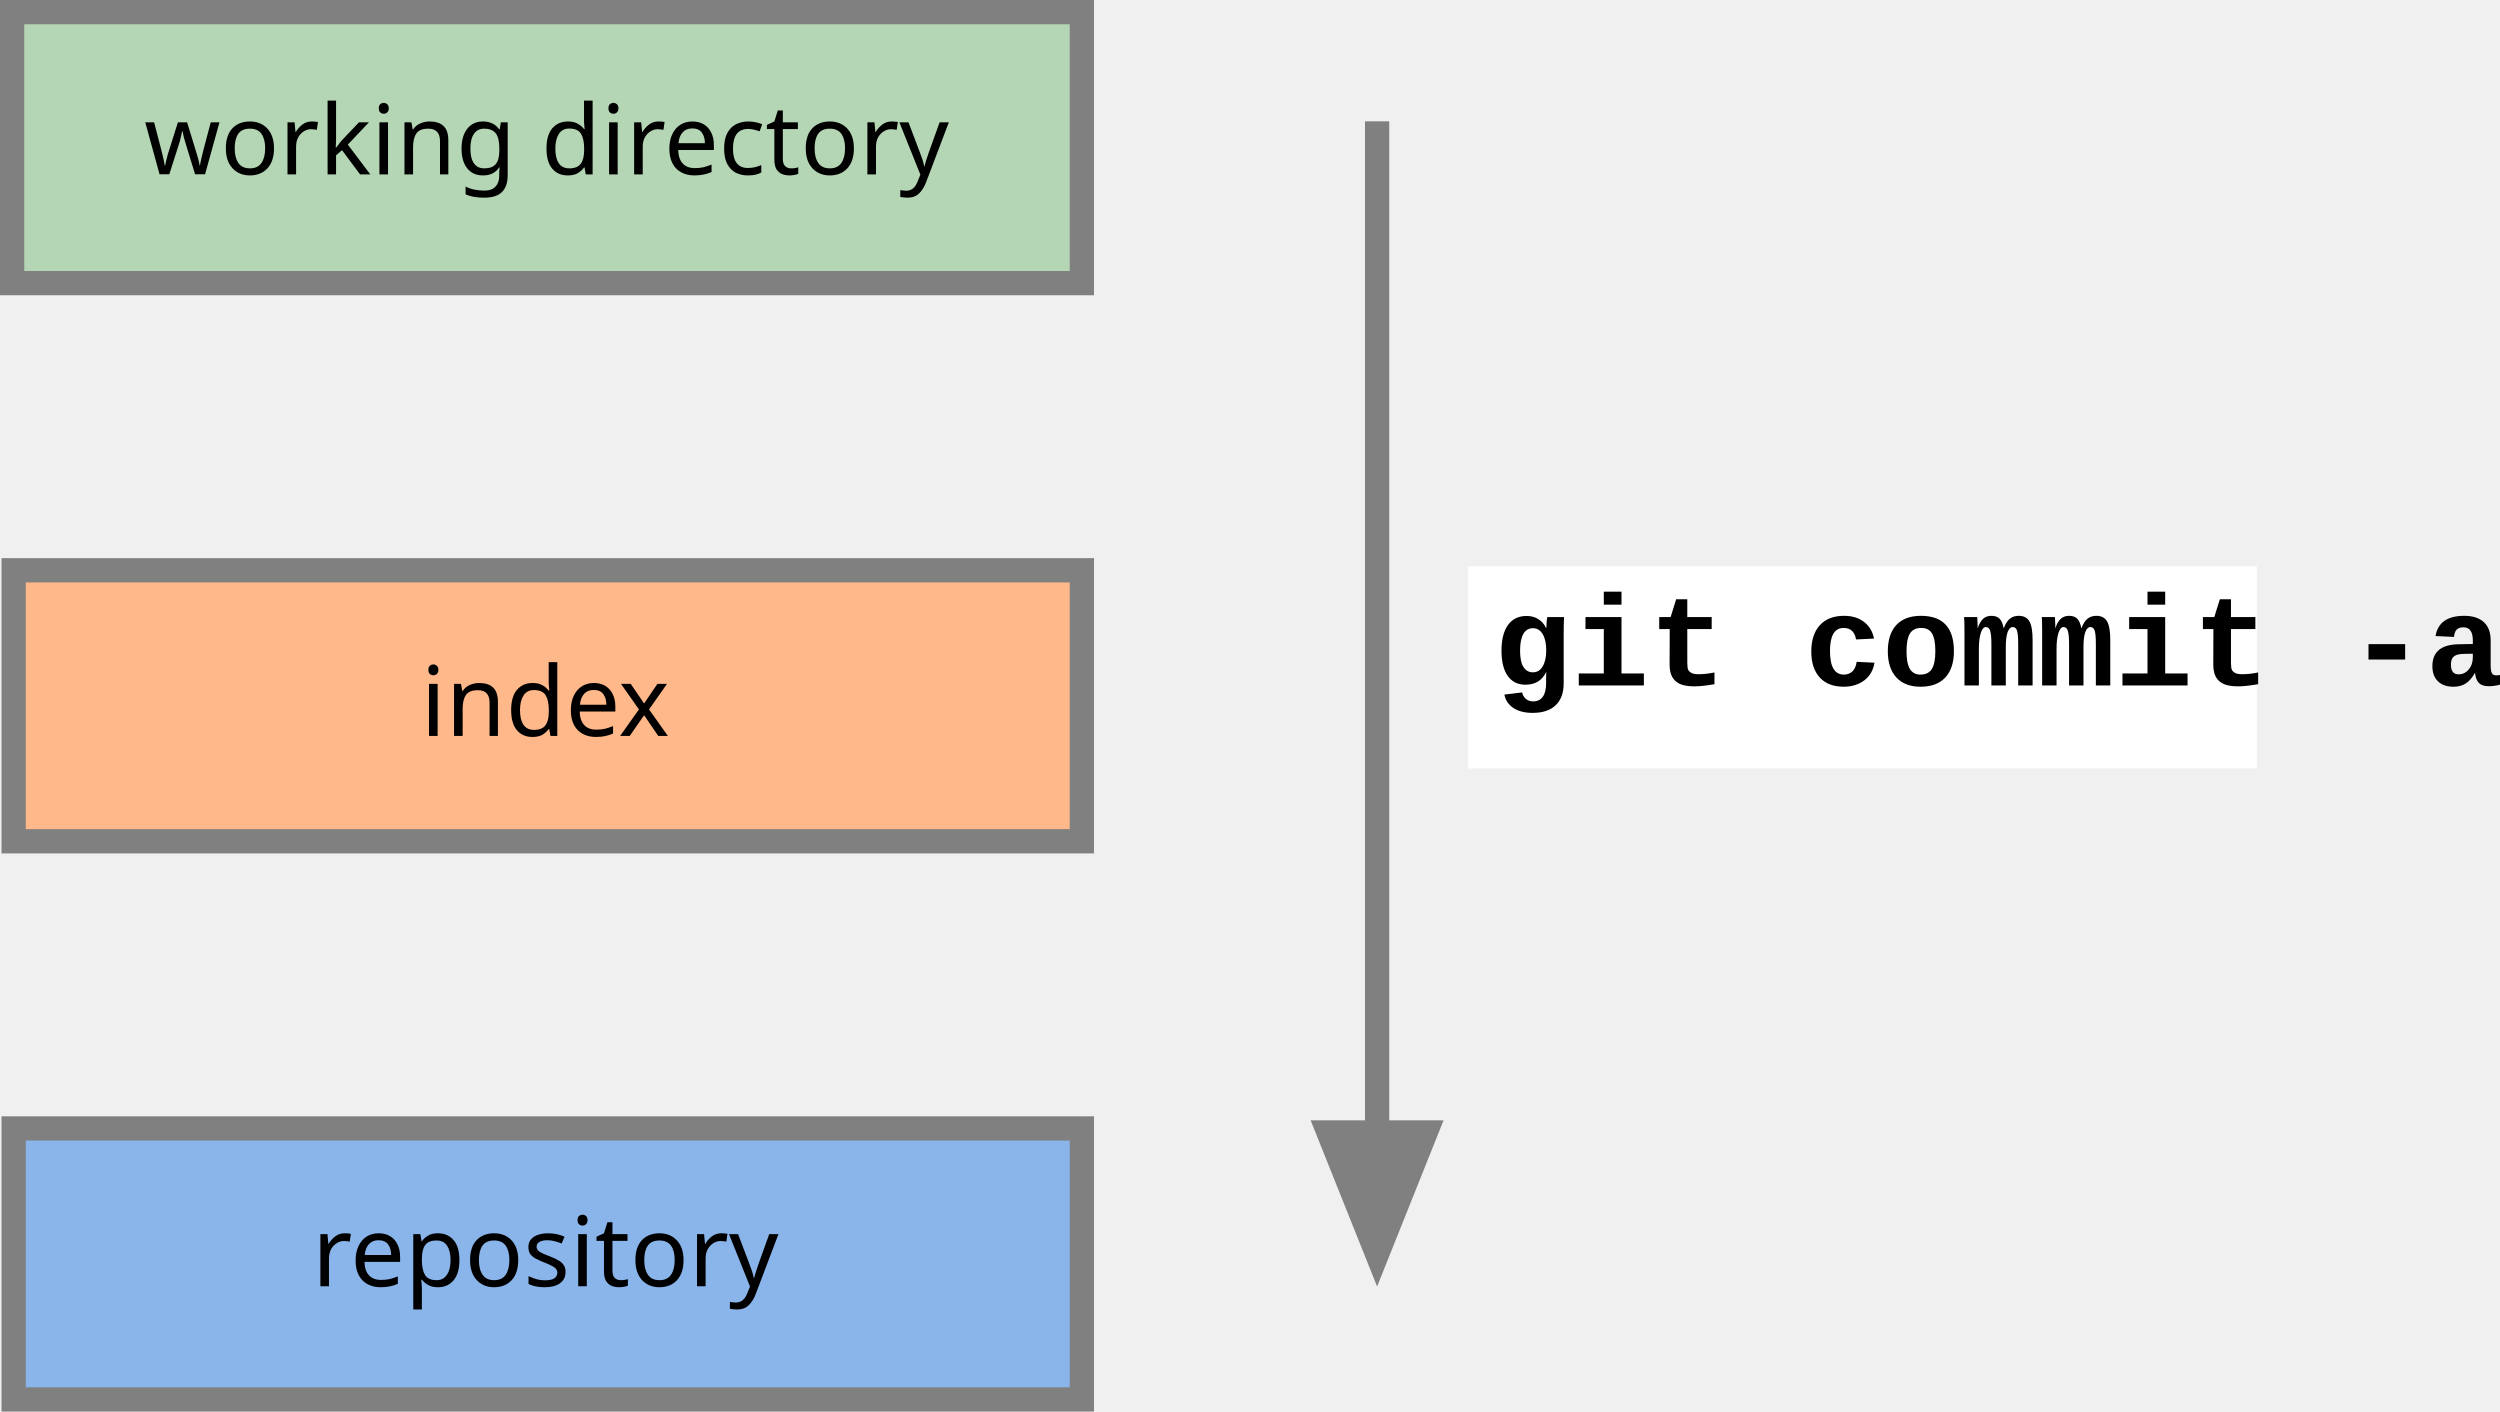
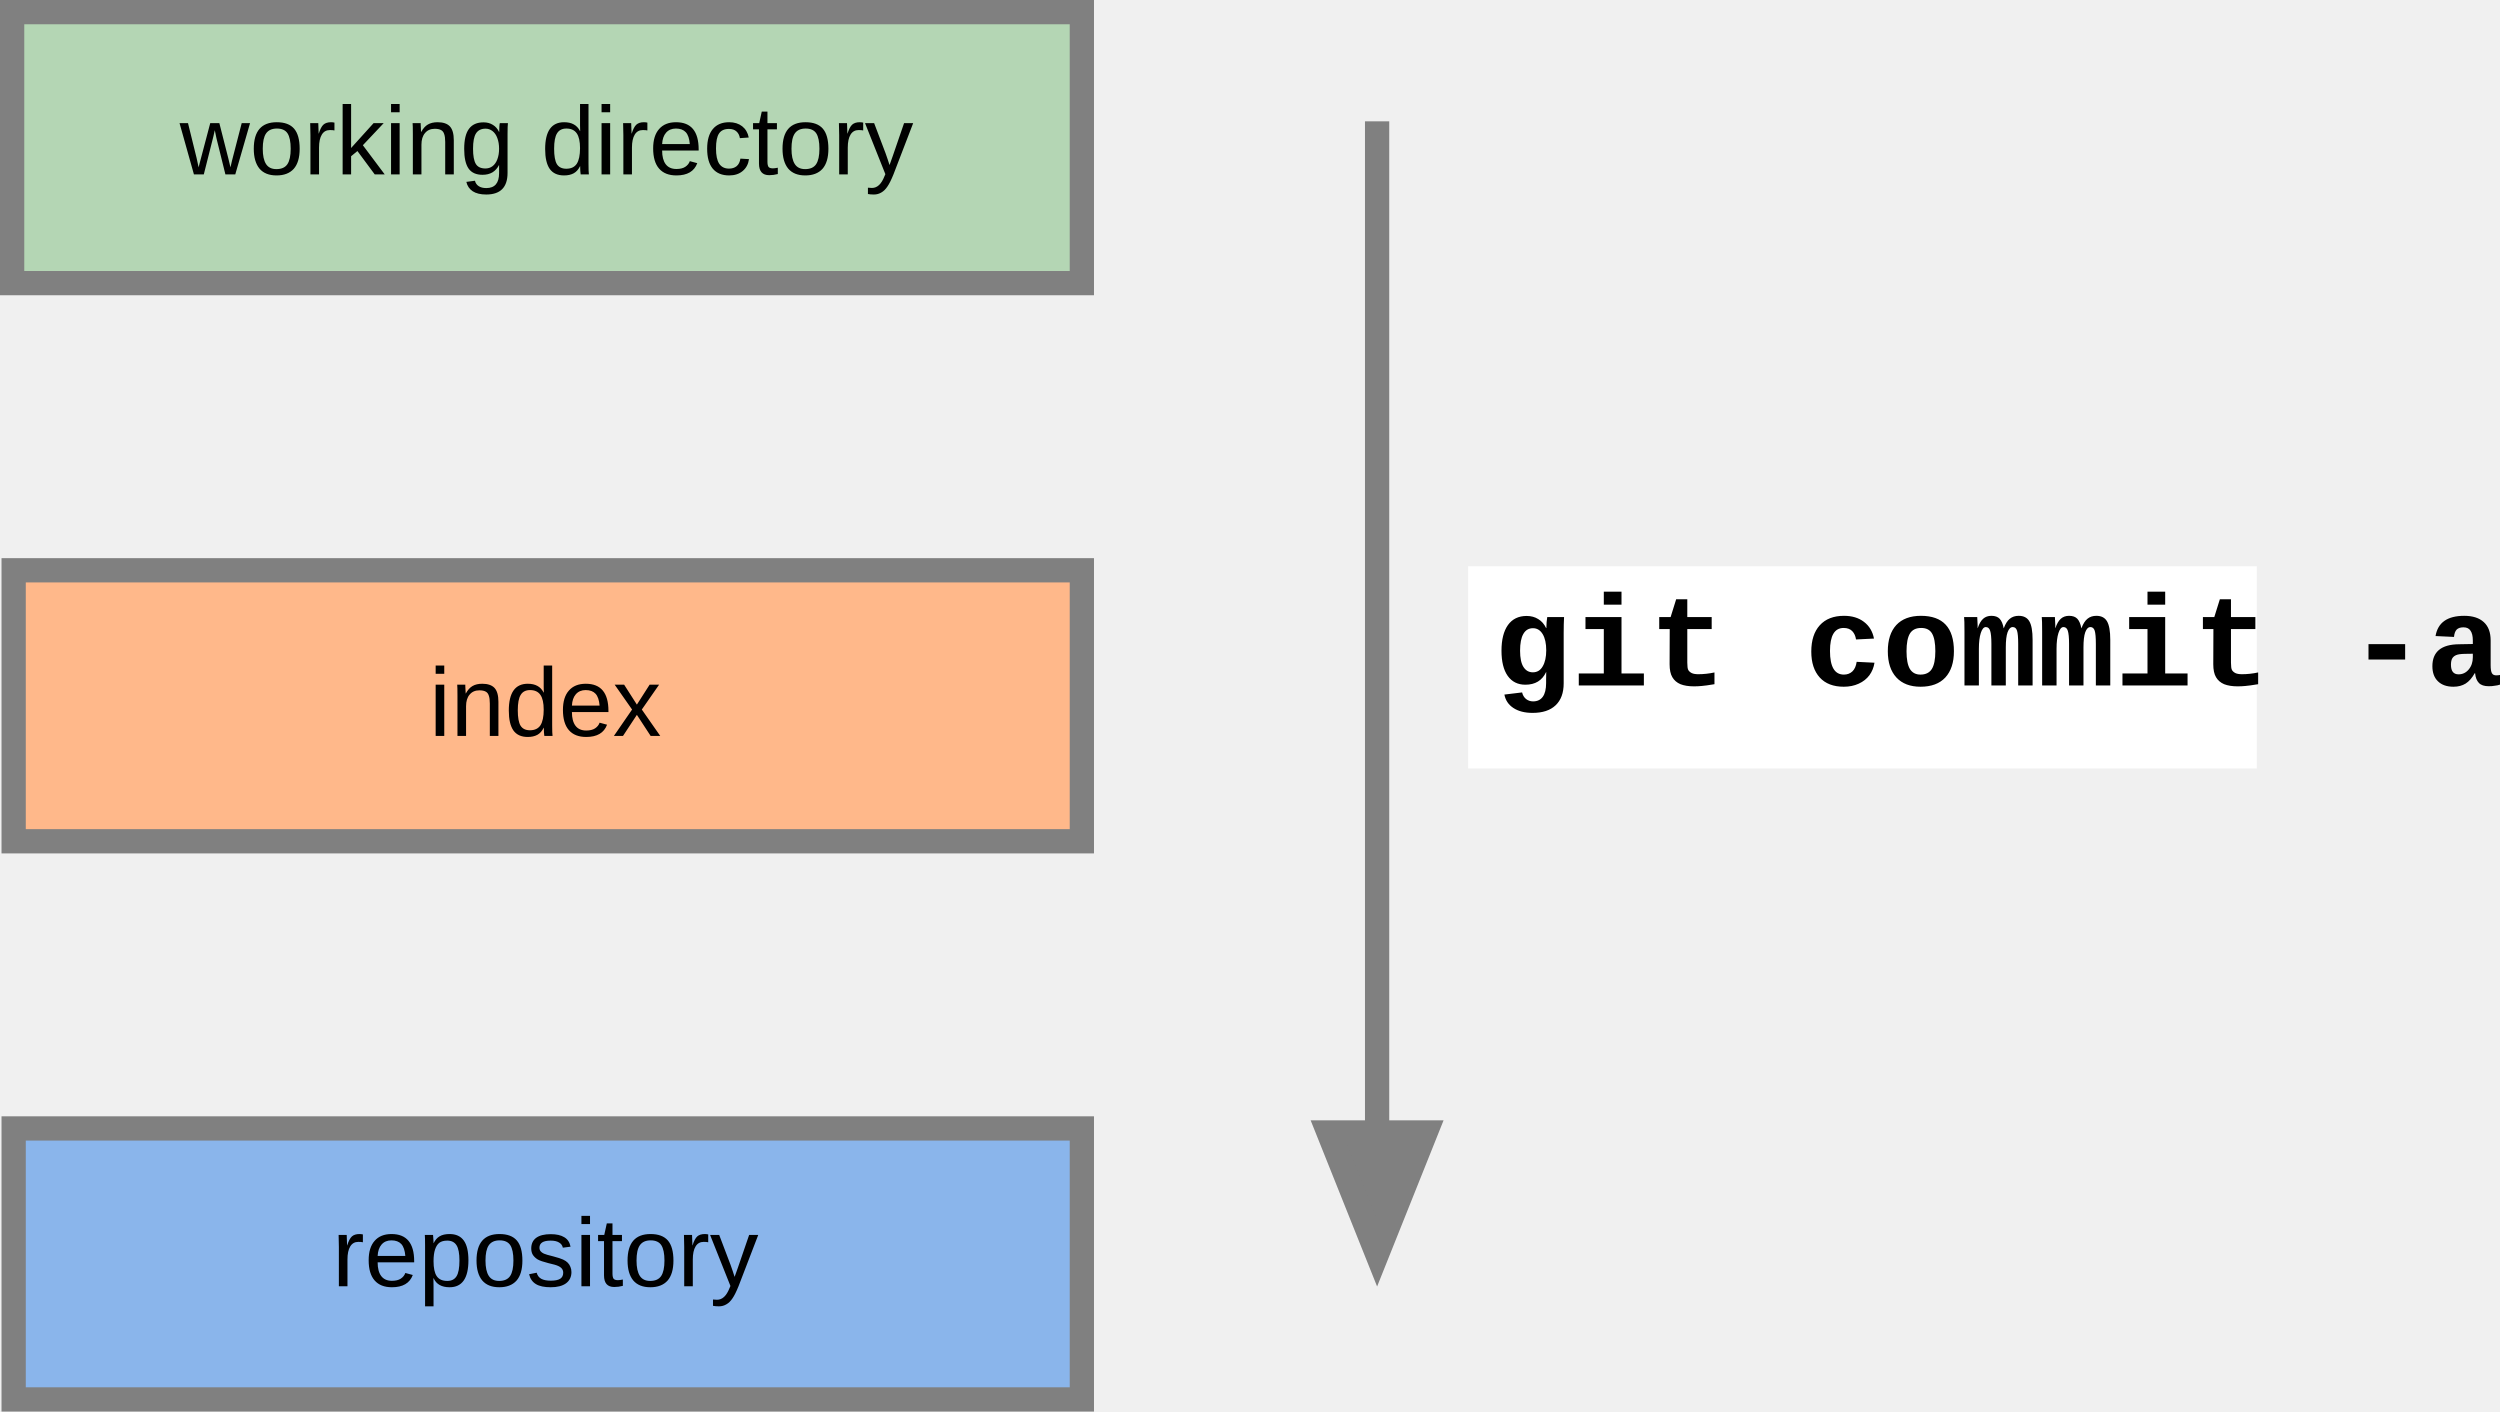
<svg xmlns="http://www.w3.org/2000/svg" width="309.054" height="174.5" version="1.1" id="svg7624">
  <defs id="defs7601">
    <marker orient="auto" refY="0" refX="0" id="Arrow1Lend_808080_1.000000px" style="overflow:visible">
      <path id="path_Arrow1Lend_808080_1.000000px" d="M -5,0 V -2 L 0,0 -5,2 Z" style="fill:#808080;fill-rule:evenodd;stroke:#808080;stroke-width:1px;marker-start:none" />
    </marker>
  </defs>
  <g id="g7829" transform="translate(-84.75974,10)">
    <rect id="1891" width="132.24" height="33.5" x="86.26" y="-8.5" style="fill:#b4d6b4;stroke:#808080;stroke-width:3px;stroke-opacity:1" />
-     <text id="1891_text" x="100.806" y="-4.258" style="font-size:12px;font-family:BryantPro-Medium;fill:#000000;stroke:#000000;stroke-width:0">
-       <tspan id="1891_line1" text-anchor="middle" x="152.319" y="11.561" text-align="center" font-family="BryantPro-Medium" font-size="10px" fill="#000000" stroke="#000000" style="font-size:12px">working directory</tspan>
+     <text id="1891_text" x="100.806" y="-4.258" style="font-size:12px;font-family:Arial;fill:#000000;stroke:#000000;stroke-width:0">
+       <tspan id="1891_line1" text-anchor="middle" x="152.319" y="11.561" text-align="center" font-family="Arial" font-size="10px" fill="#000000" stroke="#000000" style="font-size:12px">working directory</tspan>
    </text>
  </g>
  <g id="g7807" transform="translate(-85.64724,91.44448)">
    <rect id="1892" width="132.053" height="33.5" x="87.335" y="48.056" style="fill:#8ab5eb;stroke:#808080;stroke-width:3px;stroke-opacity:1" />
-     <text id="1892_text" x="101.731" y="51.746" style="font-size:12px;font-family:BryantPro-Medium;fill:#000000;stroke:#000000;stroke-width:0">
-       <tspan id="1892_line1" text-anchor="middle" x="153.056" y="67.564" text-align="center" font-family="BryantPro-Medium" font-size="10px" fill="#000000" stroke="#000000" style="font-size:12px">repository</tspan>
+     <text id="1892_text" x="101.731" y="51.746" style="font-size:12px;font-family:Arial;fill:#000000;stroke:#000000;stroke-width:0">
+       <tspan id="1892_line1" text-anchor="middle" x="153.056" y="67.564" text-align="center" font-family="Arial" font-size="10px" fill="#000000" stroke="#000000" style="font-size:12px">repository</tspan>
    </text>
  </g>
  <g id="g7818" transform="translate(-84.94724,52.22224)">
    <rect id="1893" width="132.053" height="33.5" x="86.635" y="18.278" style="fill:#ffb88a;stroke:#808080;stroke-width:3px;stroke-opacity:1" />
-     <text id="1893_text" x="101.028" y="22.938" style="font-size:12px;font-family:BryantPro-Medium;fill:#000000;stroke:#000000;stroke-width:0">
-       <tspan id="1893_line1" text-anchor="middle" x="152.353" y="38.756" text-align="center" font-family="BryantPro-Medium" font-size="10px" fill="#000000" stroke="#000000" style="font-size:12px">index</tspan>
+     <text id="1893_text" x="101.028" y="22.938" style="font-size:12px;font-family:Arial;fill:#000000;stroke:#000000;stroke-width:0">
+       <tspan id="1893_line1" text-anchor="middle" x="152.353" y="38.756" text-align="center" font-family="Arial" font-size="10px" fill="#000000" stroke="#000000" style="font-size:12px">index</tspan>
    </text>
  </g>
  <g id="g7969" transform="translate(-76.48855,10)">
    <path id="1898" style="fill:none;stroke:#808080;stroke-width:3;stroke-dasharray:none;marker-start:none;marker-end:url(#Arrow1Lend_808080_1.000000px)" d="m 246.729,5 c 0,35 0,80 0,140" />
    <rect id="1902" width="97.5" height="25" x="257.979" y="60" style="fill:#ffffff;stroke:none;stroke-width:1px" />
-     <text id="1902_text" x="261.136" y="61.739" style="font-size:16px;font-family:Inconsolata;fill:#ffffff;stroke:#000000;stroke-width:0">
-       <tspan id="1902_line1" x="261.136" y="74.739" text-align="left" font-family="Inconsolata" font-size="12px" fill="#000000" stroke="#000000" style="font-style:normal;font-variant:normal;font-weight:bold;font-stretch:normal;font-size:16px;font-family:'Courier New';-inkscape-font-specification:'Courier New Bold'">git commit -a</tspan>
+     <text id="1902_text" x="261.136" y="61.739" style="font-size:16px;font-family:Arial;fill:#ffffff;stroke:#000000;stroke-width:0">
+       <tspan id="1902_line1" x="261.136" y="74.739" text-align="left" font-family="Arial" font-size="12px" fill="#000000" stroke="#000000" style="font-style:normal;font-variant:normal;font-weight:bold;font-stretch:normal;font-size:16px;font-family:'Courier New';-inkscape-font-specification:'Courier New Bold'">git commit -a</tspan>
    </text>
  </g>
</svg>
